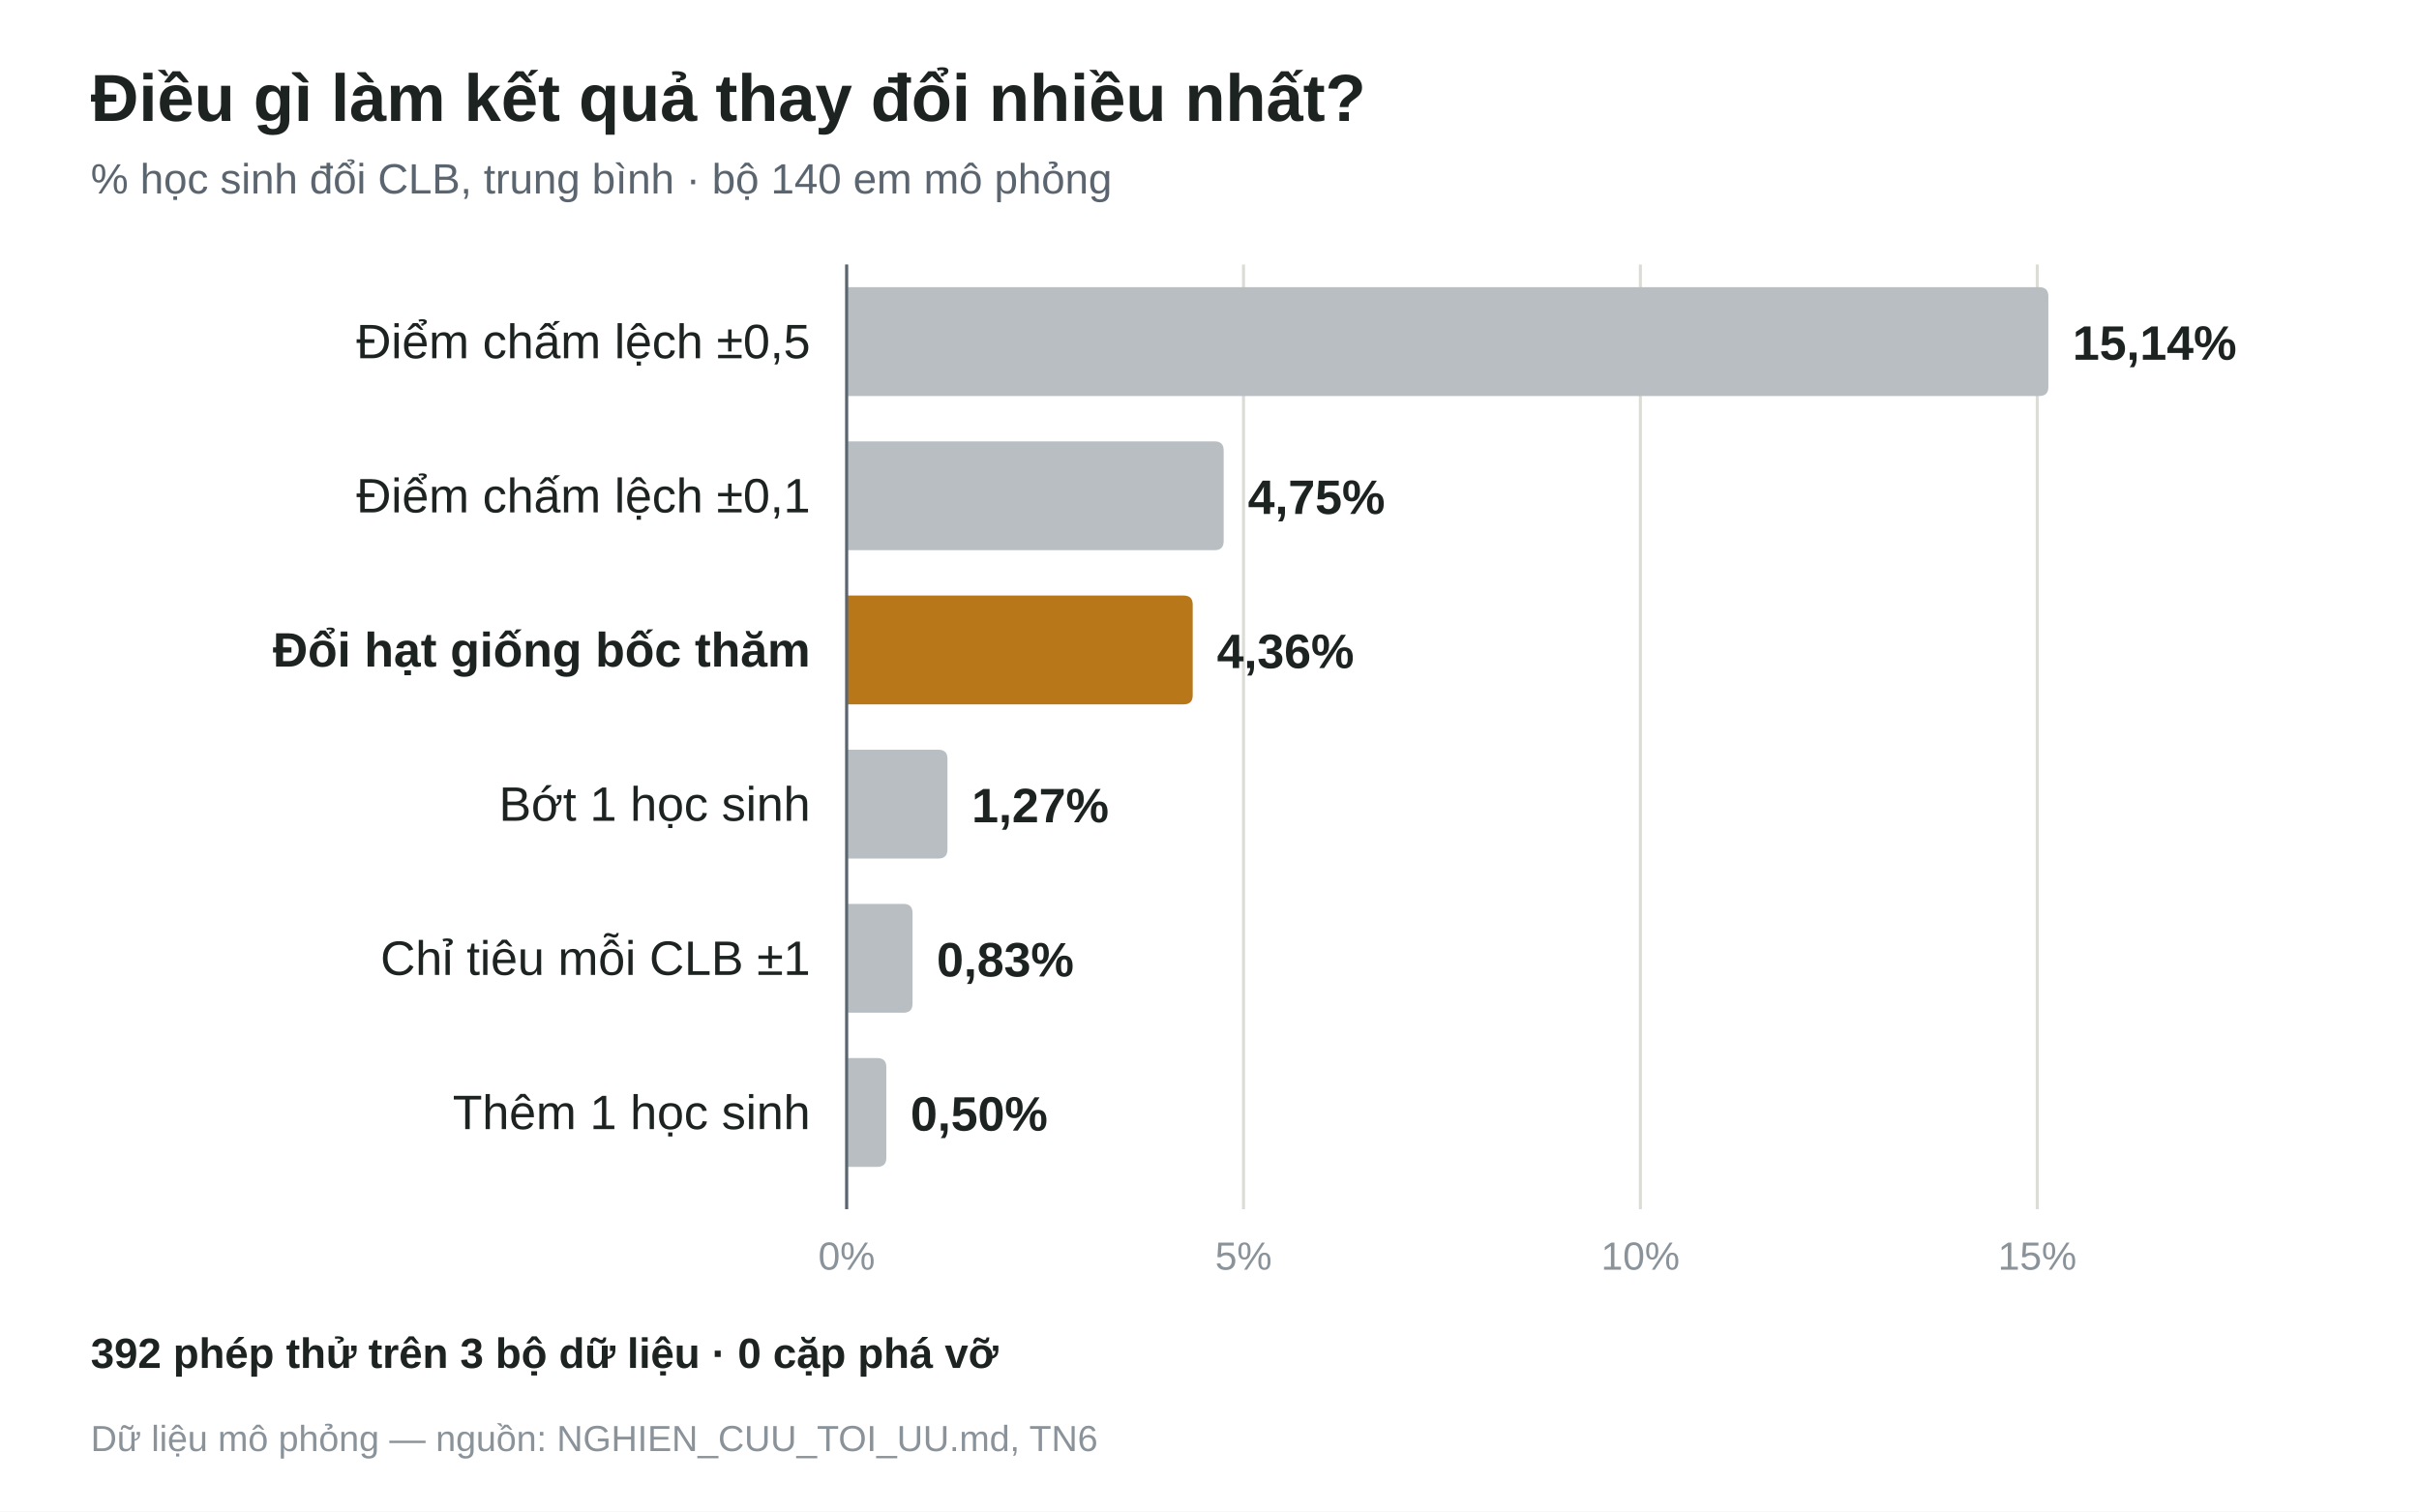
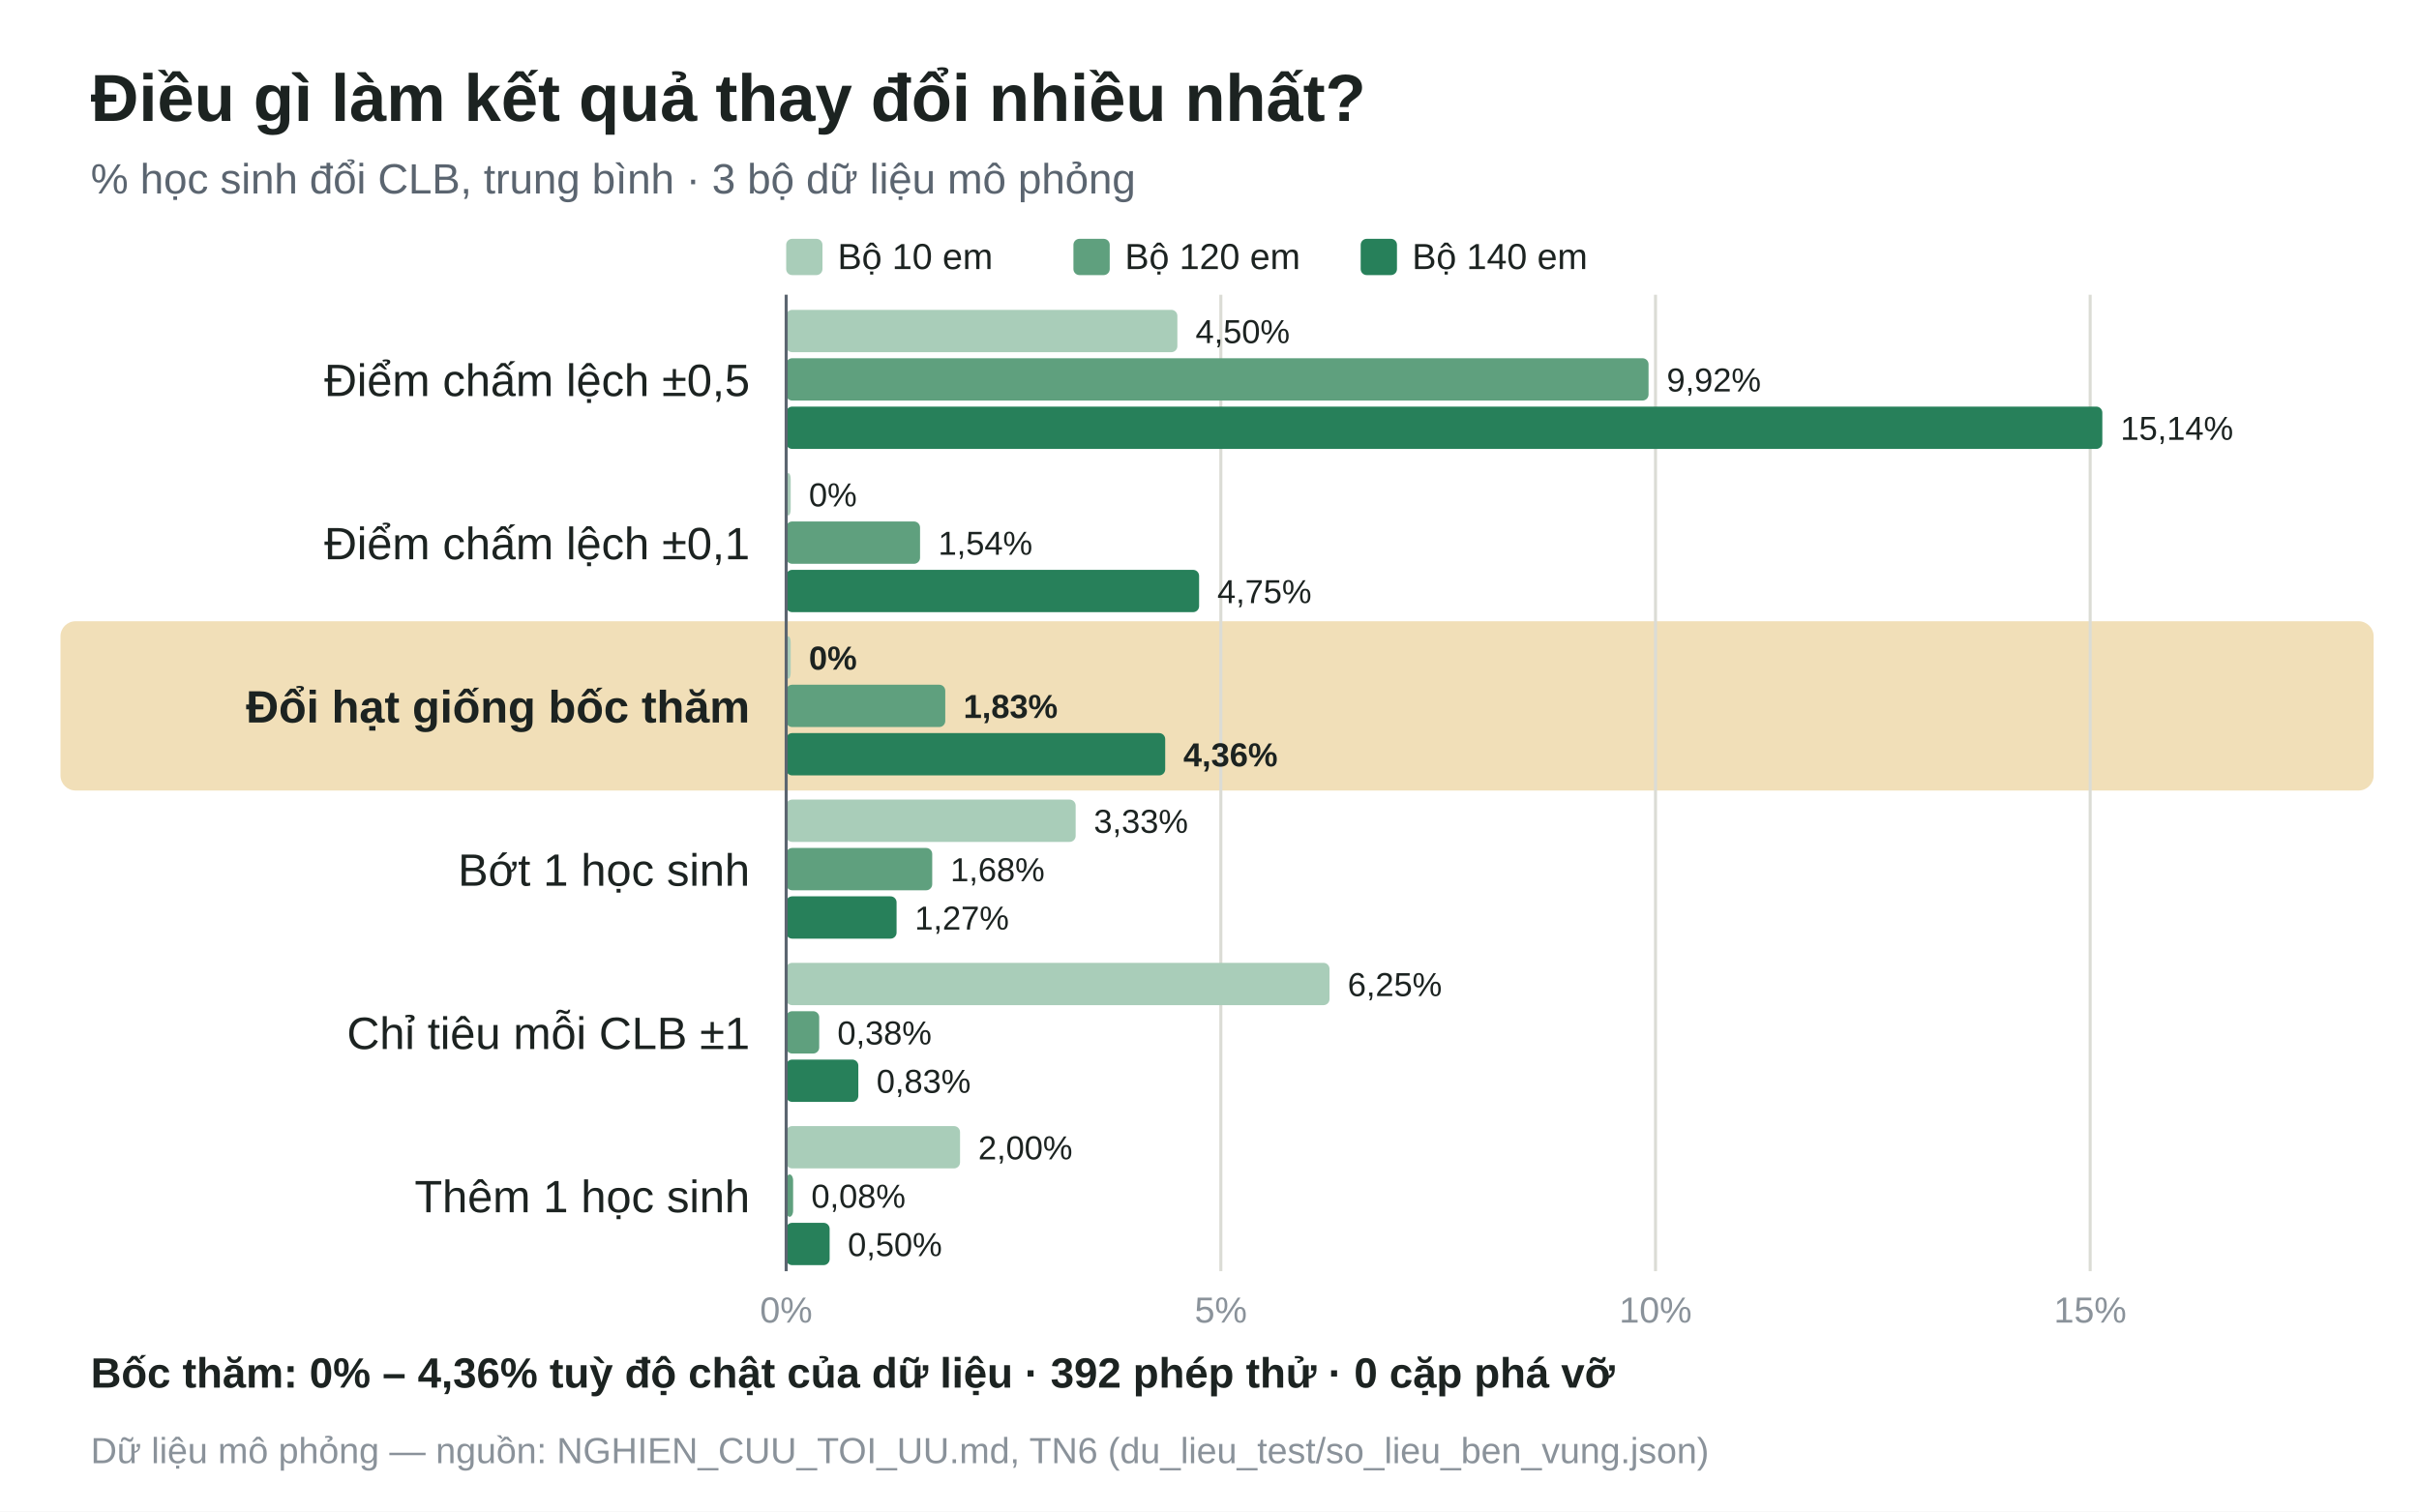
<svg xmlns="http://www.w3.org/2000/svg" viewBox="0 0 1600 1000" width="1600" height="1000" font-family="'IBM Plex Sans',Arial,sans-serif">
  <rect width="1600" height="1000" fill="#FFFFFF" />
  <text x="60" y="80" font-size="44" fill="#1C2321" font-weight="700" text-anchor="start" font-family="'Be Vietnam Pro','IBM Plex Sans',Arial,sans-serif">Điều gì làm kết quả thay đổi nhiều nhất?</text>
-   <text x="60" y="128" font-size="28" fill="#5B6570" font-weight="400" text-anchor="start" font-family="'IBM Plex Sans',Arial,sans-serif">% học sinh đổi CLB, trung bình · bộ 140 em mô phỏng</text>
-   <line x1="560.0" x2="560.0" y1="175" y2="800" stroke="#DBDCD5" stroke-width="2" />
-   <text x="560.0" y="840" font-size="26" fill="#8A929A" font-weight="400" text-anchor="middle" font-family="'IBM Plex Sans',Arial,sans-serif">0%</text>
-   <line x1="822.5" x2="822.5" y1="175" y2="800" stroke="#DBDCD5" stroke-width="2" />
-   <text x="822.5" y="840" font-size="26" fill="#8A929A" font-weight="400" text-anchor="middle" font-family="'IBM Plex Sans',Arial,sans-serif">5%</text>
-   <line x1="1085.0" x2="1085.0" y1="175" y2="800" stroke="#DBDCD5" stroke-width="2" />
-   <text x="1085.0" y="840" font-size="26" fill="#8A929A" font-weight="400" text-anchor="middle" font-family="'IBM Plex Sans',Arial,sans-serif">10%</text>
-   <line x1="1347.5" x2="1347.5" y1="175" y2="800" stroke="#DBDCD5" stroke-width="2" />
-   <text x="1347.5" y="840" font-size="26" fill="#8A929A" font-weight="400" text-anchor="middle" font-family="'IBM Plex Sans',Arial,sans-serif">15%</text>
-   <text x="536" y="237.0" font-size="32" fill="#1C2321" font-weight="400" text-anchor="end" font-family="'IBM Plex Sans',Arial,sans-serif">Điểm chấm lệch ±0,5</text>
-   <path d="M560,190 H1348.85 Q1354.85,190 1354.85,196 V256 Q1354.85,262 1348.85,262 H560 Z" fill="#B9BEC3" />
-   <text x="1370.85" y="238.0" font-size="32" fill="#1C2321" font-weight="600" text-anchor="start" font-family="'IBM Plex Sans',Arial,sans-serif">15,14%</text>
-   <text x="536" y="339.0" font-size="32" fill="#1C2321" font-weight="400" text-anchor="end" font-family="'IBM Plex Sans',Arial,sans-serif">Điểm chấm lệch ±0,1</text>
-   <path d="M560,292 H803.375 Q809.375,292 809.375,298 V358 Q809.375,364 803.375,364 H560 Z" fill="#B9BEC3" />
-   <text x="825.375" y="340.0" font-size="32" fill="#1C2321" font-weight="600" text-anchor="start" font-family="'IBM Plex Sans',Arial,sans-serif">4,75%</text>
-   <text x="536" y="441.0" font-size="32" fill="#1C2321" font-weight="700" text-anchor="end" font-family="'IBM Plex Sans',Arial,sans-serif">Đổi hạt giống bốc thăm</text>
-   <path d="M560,394 H782.9 Q788.9,394 788.9,400 V460 Q788.9,466 782.9,466 H560 Z" fill="#B8781A" />
-   <text x="804.9" y="442.0" font-size="32" fill="#1C2321" font-weight="700" text-anchor="start" font-family="'IBM Plex Sans',Arial,sans-serif">4,36%</text>
-   <text x="536" y="543.0" font-size="32" fill="#1C2321" font-weight="400" text-anchor="end" font-family="'IBM Plex Sans',Arial,sans-serif">Bớt 1 học sinh</text>
-   <path d="M560,496 H620.675 Q626.675,496 626.675,502 V562 Q626.675,568 620.675,568 H560 Z" fill="#B9BEC3" />
-   <text x="642.675" y="544.0" font-size="32" fill="#1C2321" font-weight="600" text-anchor="start" font-family="'IBM Plex Sans',Arial,sans-serif">1,27%</text>
-   <text x="536" y="645.0" font-size="32" fill="#1C2321" font-weight="400" text-anchor="end" font-family="'IBM Plex Sans',Arial,sans-serif">Chỉ tiêu mỗi CLB ±1</text>
-   <path d="M560,598 H597.575 Q603.575,598 603.575,604 V664 Q603.575,670 597.575,670 H560 Z" fill="#B9BEC3" />
-   <text x="619.575" y="646.0" font-size="32" fill="#1C2321" font-weight="600" text-anchor="start" font-family="'IBM Plex Sans',Arial,sans-serif">0,83%</text>
-   <text x="536" y="747.0" font-size="32" fill="#1C2321" font-weight="400" text-anchor="end" font-family="'IBM Plex Sans',Arial,sans-serif">Thêm 1 học sinh</text>
-   <path d="M560,700 H580.25 Q586.25,700 586.25,706 V766 Q586.25,772 580.25,772 H560 Z" fill="#B9BEC3" />
-   <text x="602.25" y="748.0" font-size="32" fill="#1C2321" font-weight="600" text-anchor="start" font-family="'IBM Plex Sans',Arial,sans-serif">0,50%</text>
-   <line x1="560" x2="560" y1="175" y2="800" stroke="#5B6570" stroke-width="2" />
-   <text x="60" y="905" font-size="28" fill="#1C2321" font-weight="600" text-anchor="start" font-family="'IBM Plex Sans',Arial,sans-serif">392 phép thử trên 3 bộ dữ liệu · 0 cặp phá vỡ</text>
-   <text x="60" y="960" font-size="24" fill="#8A929A" font-weight="400" text-anchor="start" font-family="'IBM Plex Sans',Arial,sans-serif">Dữ liệu mô phỏng — nguồn: NGHIEN_CUU_TOI_UU.md, TN6</text>
+   <text x="60" y="128" font-size="28" fill="#5B6570" font-weight="400" text-anchor="start" font-family="'IBM Plex Sans',Arial,sans-serif">% học sinh đổi CLB, trung bình · 3 bộ dữ liệu mô phỏng</text>
+   <rect x="520" y="158" width="24" height="24" rx="4" fill="#A9CDB9" />
+   <text x="554" y="178" font-size="24" fill="#1C2321" font-weight="400" text-anchor="start" font-family="'IBM Plex Sans',Arial,sans-serif">Bộ 10 em</text>
+   <rect x="710" y="158" width="24" height="24" rx="4" fill="#5FA07E" />
+   <text x="744" y="178" font-size="24" fill="#1C2321" font-weight="400" text-anchor="start" font-family="'IBM Plex Sans',Arial,sans-serif">Bộ 120 em</text>
+   <rect x="900" y="158" width="24" height="24" rx="4" fill="#27805A" />
+   <text x="934" y="178" font-size="24" fill="#1C2321" font-weight="400" text-anchor="start" font-family="'IBM Plex Sans',Arial,sans-serif">Bộ 140 em</text>
+   <rect x="40" y="411" width="1530" height="112" rx="10" fill="#F1DFB8" />
+   <line x1="520.0" x2="520.0" y1="195" y2="841" stroke="#DBDCD5" stroke-width="2" />
+   <text x="520.0" y="875" font-size="24" fill="#8A929A" font-weight="400" text-anchor="middle" font-family="'IBM Plex Sans',Arial,sans-serif">0%</text>
+   <line x1="807.5" x2="807.5" y1="195" y2="841" stroke="#DBDCD5" stroke-width="2" />
+   <text x="807.5" y="875" font-size="24" fill="#8A929A" font-weight="400" text-anchor="middle" font-family="'IBM Plex Sans',Arial,sans-serif">5%</text>
+   <line x1="1095.0" x2="1095.0" y1="195" y2="841" stroke="#DBDCD5" stroke-width="2" />
+   <text x="1095.0" y="875" font-size="24" fill="#8A929A" font-weight="400" text-anchor="middle" font-family="'IBM Plex Sans',Arial,sans-serif">10%</text>
+   <line x1="1382.5" x2="1382.5" y1="195" y2="841" stroke="#DBDCD5" stroke-width="2" />
+   <text x="1382.5" y="875" font-size="24" fill="#8A929A" font-weight="400" text-anchor="middle" font-family="'IBM Plex Sans',Arial,sans-serif">15%</text>
+   <text x="496" y="262.0" font-size="30" fill="#1C2321" font-weight="400" text-anchor="end" font-family="'IBM Plex Sans',Arial,sans-serif">Điểm chấm lệch ±0,5</text>
+   <rect x="520" y="205" width="258.75" height="28" rx="4" fill="#A9CDB9" />
+   <text x="790.75" y="227" font-size="22" fill="#1C2321" font-weight="400" text-anchor="start" font-family="'IBM Plex Sans',Arial,sans-serif">4,50%</text>
+   <rect x="520" y="237" width="570.4" height="28" rx="4" fill="#5FA07E" />
+   <text x="1102.4" y="259" font-size="22" fill="#1C2321" font-weight="400" text-anchor="start" font-family="'IBM Plex Sans',Arial,sans-serif">9,92%</text>
+   <rect x="520" y="269" width="870.55" height="28" rx="4" fill="#27805A" />
+   <text x="1402.55" y="291" font-size="22" fill="#1C2321" font-weight="400" text-anchor="start" font-family="'IBM Plex Sans',Arial,sans-serif">15,14%</text>
+   <text x="496" y="370.0" font-size="30" fill="#1C2321" font-weight="400" text-anchor="end" font-family="'IBM Plex Sans',Arial,sans-serif">Điểm chấm lệch ±0,1</text>
+   <rect x="520" y="313" width="3" height="28" rx="4" fill="#A9CDB9" />
+   <text x="535" y="335" font-size="22" fill="#1C2321" font-weight="400" text-anchor="start" font-family="'IBM Plex Sans',Arial,sans-serif">0%</text>
+   <rect x="520" y="345" width="88.55" height="28" rx="4" fill="#5FA07E" />
+   <text x="620.55" y="367" font-size="22" fill="#1C2321" font-weight="400" text-anchor="start" font-family="'IBM Plex Sans',Arial,sans-serif">1,54%</text>
+   <rect x="520" y="377" width="273.125" height="28" rx="4" fill="#27805A" />
+   <text x="805.125" y="399" font-size="22" fill="#1C2321" font-weight="400" text-anchor="start" font-family="'IBM Plex Sans',Arial,sans-serif">4,75%</text>
+   <text x="496" y="478.0" font-size="30" fill="#1C2321" font-weight="700" text-anchor="end" font-family="'IBM Plex Sans',Arial,sans-serif">Đổi hạt giống bốc thăm</text>
+   <rect x="520" y="421" width="3" height="28" rx="4" fill="#A9CDB9" />
+   <text x="535" y="443" font-size="22" fill="#1C2321" font-weight="700" text-anchor="start" font-family="'IBM Plex Sans',Arial,sans-serif">0%</text>
+   <rect x="520" y="453" width="105.225" height="28" rx="4" fill="#5FA07E" />
+   <text x="637.225" y="475" font-size="22" fill="#1C2321" font-weight="700" text-anchor="start" font-family="'IBM Plex Sans',Arial,sans-serif">1,83%</text>
+   <rect x="520" y="485" width="250.7" height="28" rx="4" fill="#27805A" />
+   <text x="782.7" y="507" font-size="22" fill="#1C2321" font-weight="700" text-anchor="start" font-family="'IBM Plex Sans',Arial,sans-serif">4,36%</text>
+   <text x="496" y="586.0" font-size="30" fill="#1C2321" font-weight="400" text-anchor="end" font-family="'IBM Plex Sans',Arial,sans-serif">Bớt 1 học sinh</text>
+   <rect x="520" y="529" width="191.475" height="28" rx="4" fill="#A9CDB9" />
+   <text x="723.475" y="551" font-size="22" fill="#1C2321" font-weight="400" text-anchor="start" font-family="'IBM Plex Sans',Arial,sans-serif">3,33%</text>
+   <rect x="520" y="561" width="96.6" height="28" rx="4" fill="#5FA07E" />
+   <text x="628.6" y="583" font-size="22" fill="#1C2321" font-weight="400" text-anchor="start" font-family="'IBM Plex Sans',Arial,sans-serif">1,68%</text>
+   <rect x="520" y="593" width="73.025" height="28" rx="4" fill="#27805A" />
+   <text x="605.025" y="615" font-size="22" fill="#1C2321" font-weight="400" text-anchor="start" font-family="'IBM Plex Sans',Arial,sans-serif">1,27%</text>
+   <text x="496" y="694.0" font-size="30" fill="#1C2321" font-weight="400" text-anchor="end" font-family="'IBM Plex Sans',Arial,sans-serif">Chỉ tiêu mỗi CLB ±1</text>
+   <rect x="520" y="637" width="359.375" height="28" rx="4" fill="#A9CDB9" />
+   <text x="891.375" y="659" font-size="22" fill="#1C2321" font-weight="400" text-anchor="start" font-family="'IBM Plex Sans',Arial,sans-serif">6,25%</text>
+   <rect x="520" y="669" width="21.85" height="28" rx="4" fill="#5FA07E" />
+   <text x="553.85" y="691" font-size="22" fill="#1C2321" font-weight="400" text-anchor="start" font-family="'IBM Plex Sans',Arial,sans-serif">0,38%</text>
+   <rect x="520" y="701" width="47.725" height="28" rx="4" fill="#27805A" />
+   <text x="579.725" y="723" font-size="22" fill="#1C2321" font-weight="400" text-anchor="start" font-family="'IBM Plex Sans',Arial,sans-serif">0,83%</text>
+   <text x="496" y="802.0" font-size="30" fill="#1C2321" font-weight="400" text-anchor="end" font-family="'IBM Plex Sans',Arial,sans-serif">Thêm 1 học sinh</text>
+   <rect x="520" y="745" width="115.0" height="28" rx="4" fill="#A9CDB9" />
+   <text x="647.0" y="767" font-size="22" fill="#1C2321" font-weight="400" text-anchor="start" font-family="'IBM Plex Sans',Arial,sans-serif">2,00%</text>
+   <rect x="520" y="777" width="4.6" height="28" rx="4" fill="#5FA07E" />
+   <text x="536.6" y="799" font-size="22" fill="#1C2321" font-weight="400" text-anchor="start" font-family="'IBM Plex Sans',Arial,sans-serif">0,08%</text>
+   <rect x="520" y="809" width="28.75" height="28" rx="4" fill="#27805A" />
+   <text x="560.75" y="831" font-size="22" fill="#1C2321" font-weight="400" text-anchor="start" font-family="'IBM Plex Sans',Arial,sans-serif">0,50%</text>
+   <line x1="520" x2="520" y1="195" y2="841" stroke="#5B6570" stroke-width="2" />
+   <text x="60" y="918" font-size="28" fill="#1C2321" font-weight="600" text-anchor="start" font-family="'IBM Plex Sans',Arial,sans-serif">Bốc thăm: 0% – 4,36% tuỳ độ chật của dữ liệu · 392 phép thử · 0 cặp phá vỡ</text>
+   <text x="60" y="968" font-size="24" fill="#8A929A" font-weight="400" text-anchor="start" font-family="'IBM Plex Sans',Arial,sans-serif">Dữ liệu mô phỏng — nguồn: NGHIEN_CUU_TOI_UU.md, TN6 (du_lieu_test/so_lieu_ben_vung.json)</text>
</svg>
